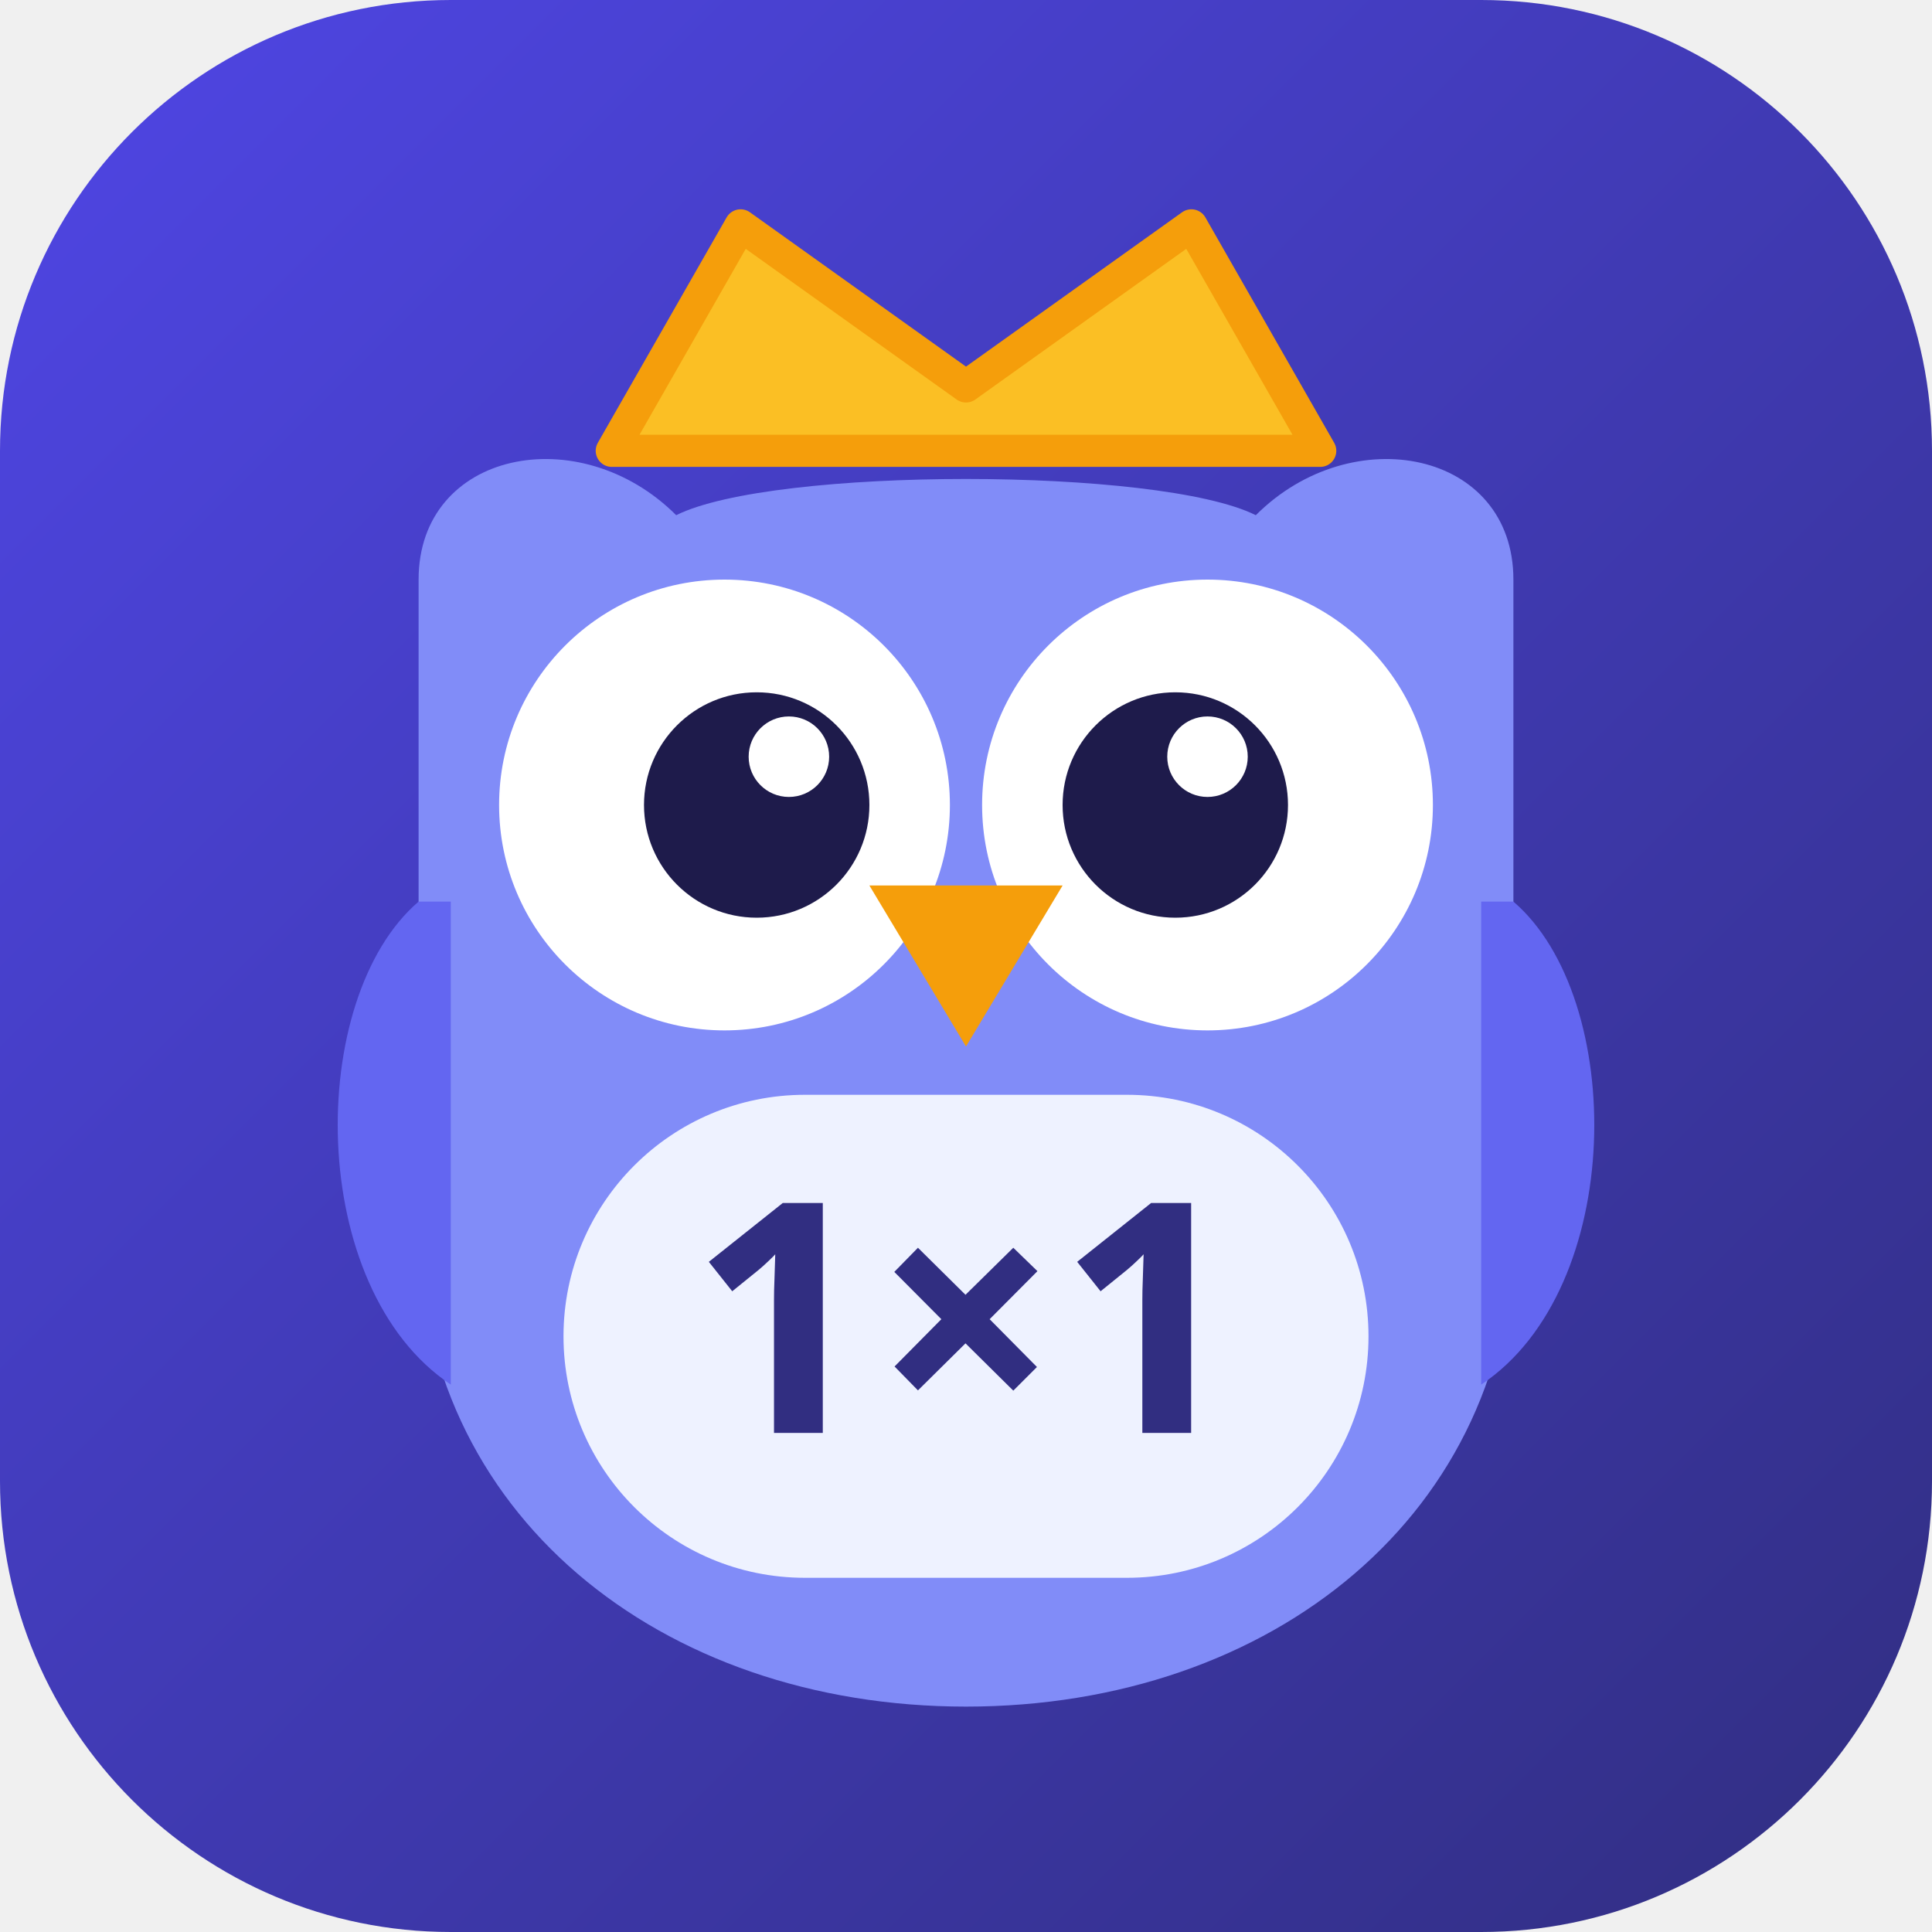
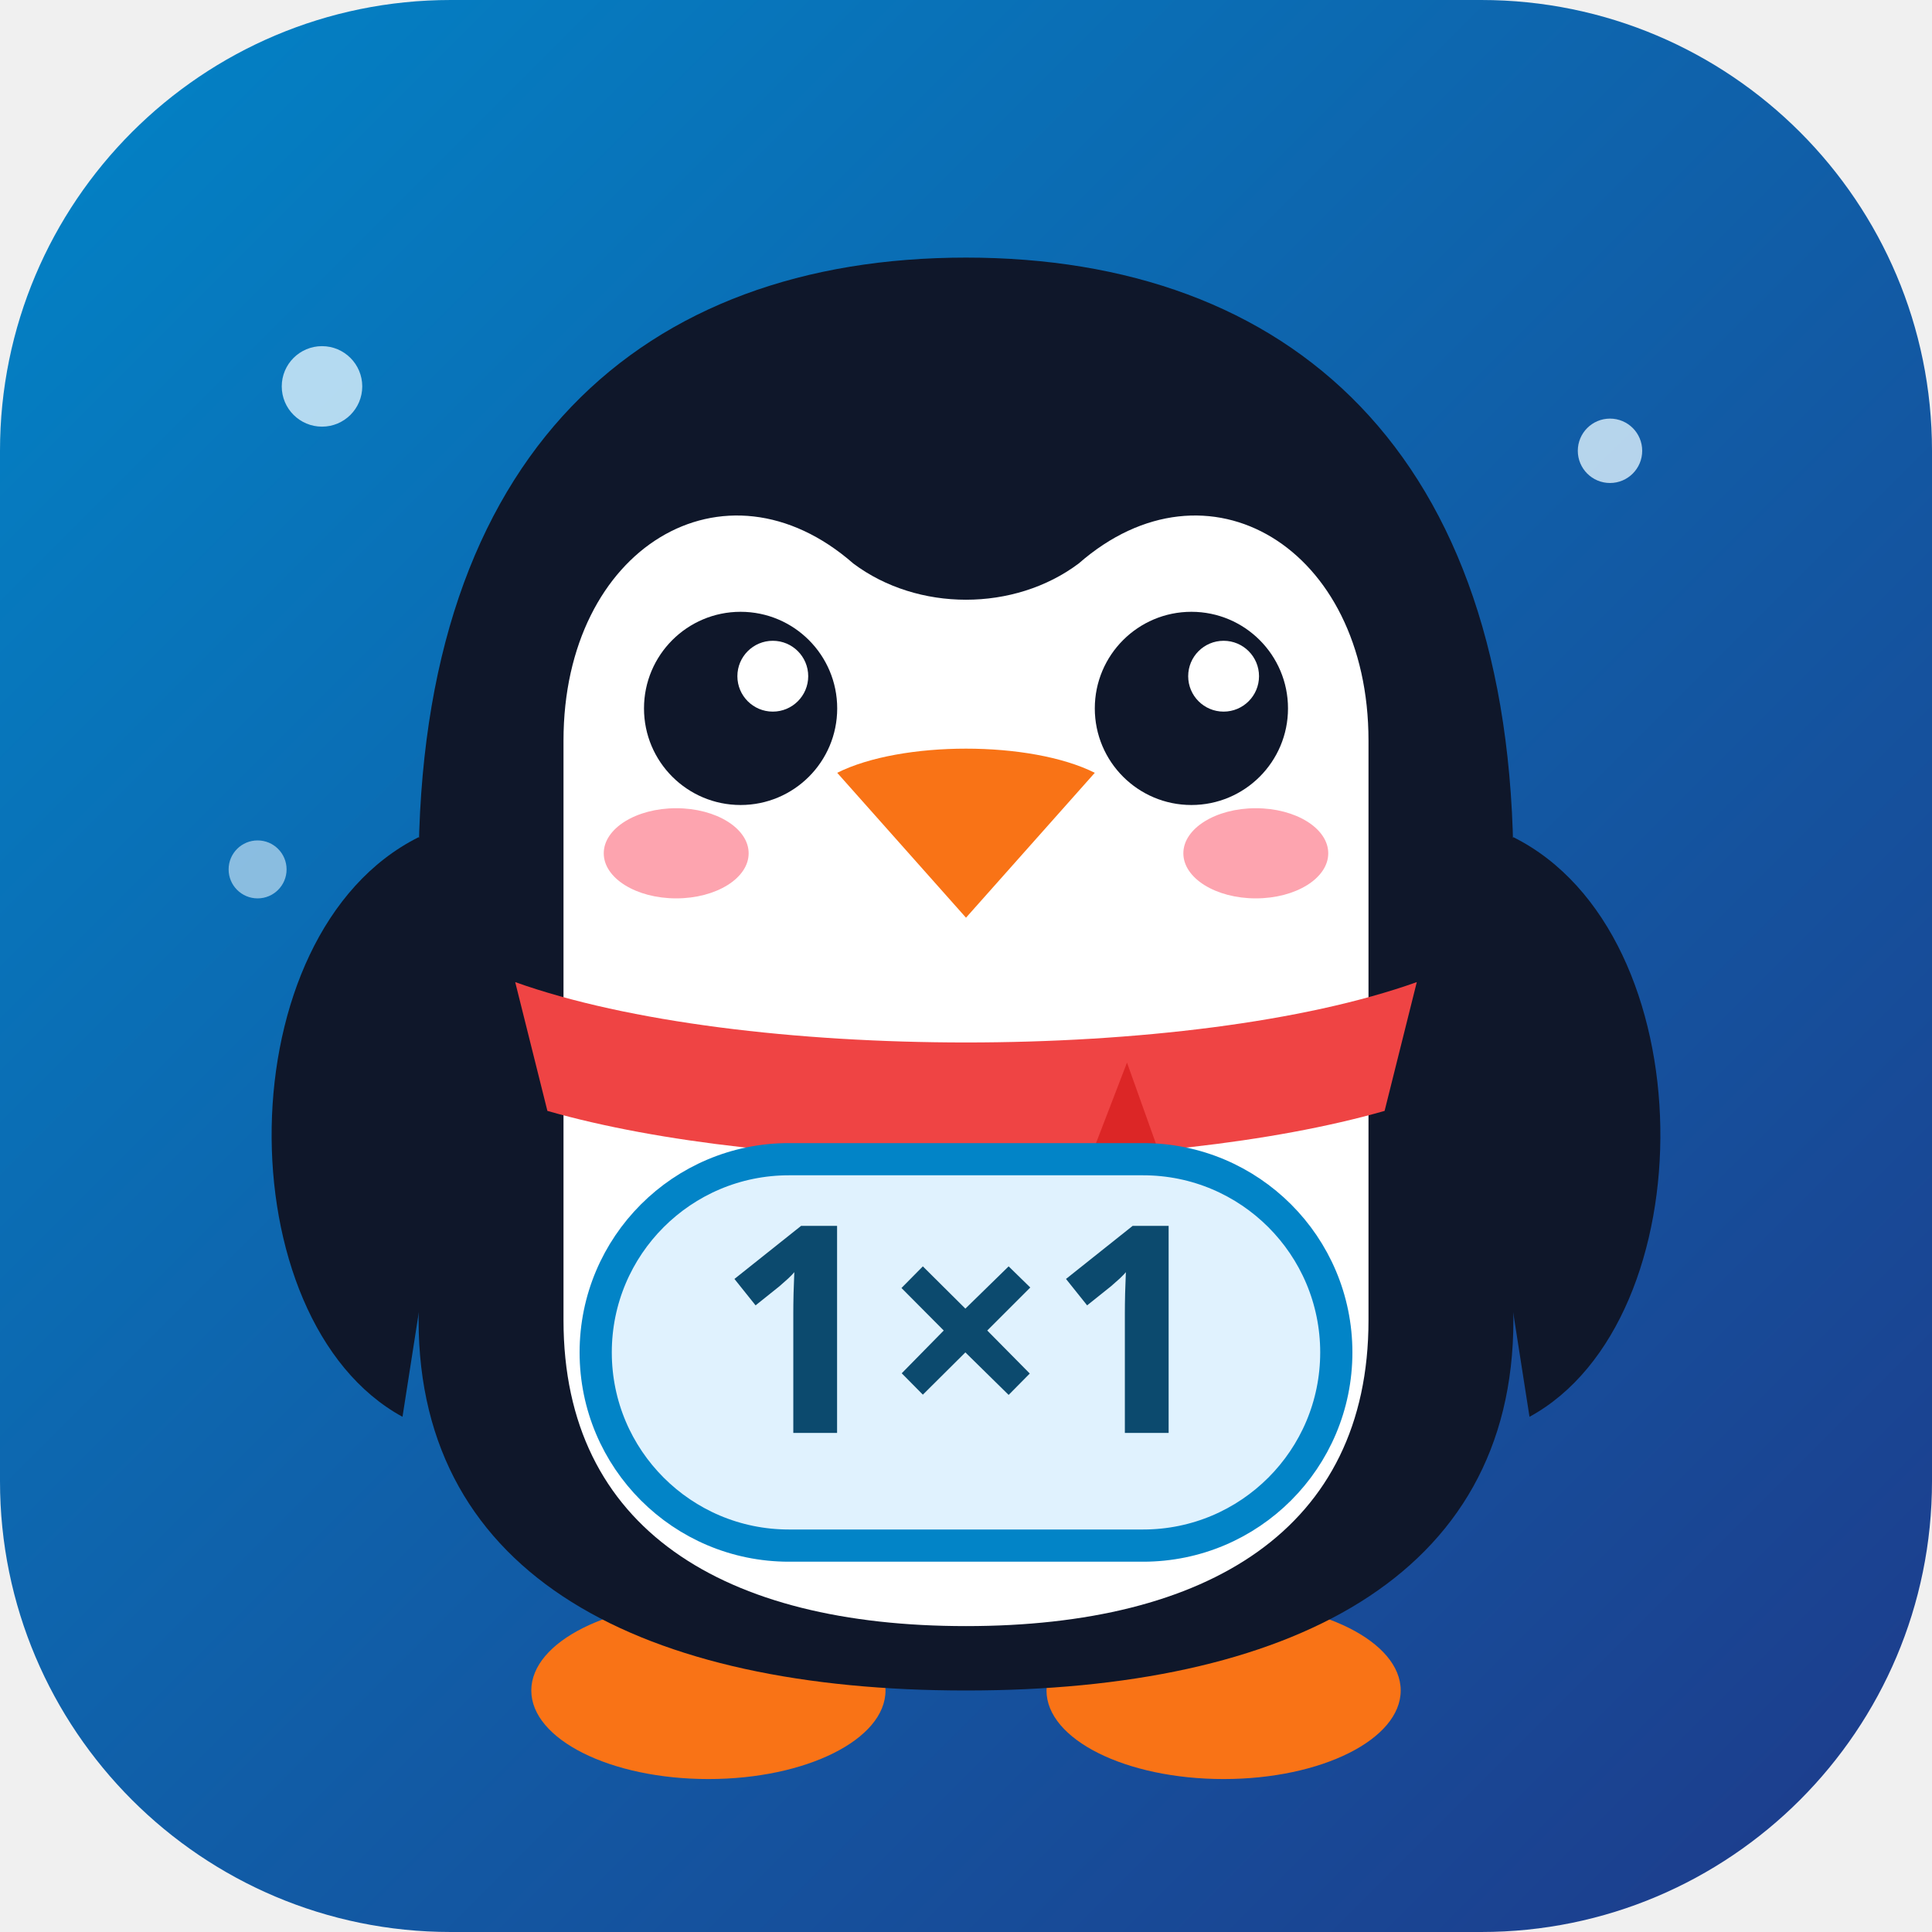
<svg xmlns="http://www.w3.org/2000/svg" width="512" height="512" viewBox="0 0 120 120" fill="none">
  <defs>
-     <linearGradient id="owlBg" x1="0" y1="0" x2="120" y2="120" gradientUnits="userSpaceOnUse">
-       <stop offset="0%" stop-color="#4F46E5" />
-       <stop offset="100%" stop-color="#312E81" />
+     <linearGradient id="pengBg" x1="0" y1="0" x2="120" y2="120" gradientUnits="userSpaceOnUse">
+       <stop offset="0%" stop-color="#0284C7" />
+       <stop offset="100%" stop-color="#1E3A8A" />
    </linearGradient>
  </defs>
-   <rect width="120" height="120" rx="28" fill="url(#owlBg)" />
-   <path d="M38 28L46 14L60 24L74 14L82 28H38Z" fill="#FBBF24" stroke="#F59E0B" stroke-width="2" stroke-linejoin="round" />
-   <path d="M26 36C26 28 36 26 42 32C48 29 72 29 78 32C84 26 94 28 94 36V76C94 94 79 106 60 106C41 106 26 94 26 76V36Z" fill="#818CF8" />
-   <path d="M26 56C19 62 19 80 28 86V56Z" fill="#6366F1" />
-   <path d="M94 56C101 62 101 80 92 86V56Z" fill="#6366F1" />
-   <rect x="35" y="68" width="50" height="30" rx="15" fill="#EEF2FF" />
-   <text x="60" y="89" text-anchor="middle" font-family="system-ui, sans-serif" font-weight="900" font-size="20" fill="#312E81">1×1</text>
-   <circle cx="45" cy="50" r="14" fill="#FFFFFF" />
-   <circle cx="75" cy="50" r="14" fill="#FFFFFF" />
-   <circle cx="47" cy="50" r="7" fill="#1E1B4B" />
-   <circle cx="73" cy="50" r="7" fill="#1E1B4B" />
-   <circle cx="49" cy="47" r="2.5" fill="#FFFFFF" />
-   <circle cx="75" cy="47" r="2.5" fill="#FFFFFF" />
-   <path d="M54 55L66 55L60 65Z" fill="#F59E0B" />
+   <rect width="120" height="120" rx="28" fill="url(#pengBg)" />
+   <circle cx="20" cy="24" r="2.5" fill="#E0F2FE" opacity="0.8" />
+   <circle cx="100" cy="28" r="2" fill="#E0F2FE" opacity="0.8" />
+   <circle cx="16" cy="54" r="1.8" fill="#E0F2FE" opacity="0.6" />
+   <ellipse cx="44" cy="105" rx="11" ry="5.5" fill="#F97316" />
+   <ellipse cx="76" cy="105" rx="11" ry="5.5" fill="#F97316" />
+   <path d="M26 52C14 58 14 82 25 88L30 56Z" fill="#0F172A" />
+   <path d="M94 52C106 58 106 82 95 88L90 56Z" fill="#0F172A" />
+   <path d="M26 54C26 28 40 16 60 16C80 16 94 28 94 54V82C94 98 80 105 60 105C40 105 26 98 26 82V54Z" fill="#0F172A" />
+   <path d="M35 46C35 34 45 28 53 35C57 38 63 38 67 35C75 28 85 34 85 46V82C85 95 75 101 60 101C45 101 35 95 35 82V46Z" fill="#FFFFFF" />
+   <ellipse cx="42" cy="53" rx="4.5" ry="2.8" fill="#FDA4AF" />
+   <ellipse cx="78" cy="53" rx="4.5" ry="2.8" fill="#FDA4AF" />
+   <circle cx="46" cy="44" r="6" fill="#0F172A" />
+   <circle cx="74" cy="44" r="6" fill="#0F172A" />
+   <circle cx="48" cy="42" r="2.2" fill="#FFFFFF" />
+   <circle cx="76" cy="42" r="2.2" fill="#FFFFFF" />
+   <path d="M52 48C56 46 64 46 68 48L60 57Z" fill="#F97316" />
+   <path d="M32 61C46 66 74 66 88 61L86 69C72 73 48 73 34 69Z" fill="#EF4444" />
+   <path d="M70 66L75 80L65 79Z" fill="#DC2626" />
+   <rect x="37" y="72" width="46" height="24" rx="12" fill="#E0F2FE" stroke="#0284C7" stroke-width="2" />
+   <text x="60" y="89" text-anchor="middle" font-family="system-ui, sans-serif" font-weight="900" font-size="18" fill="#0C4A6E">1×1</text>
</svg>
